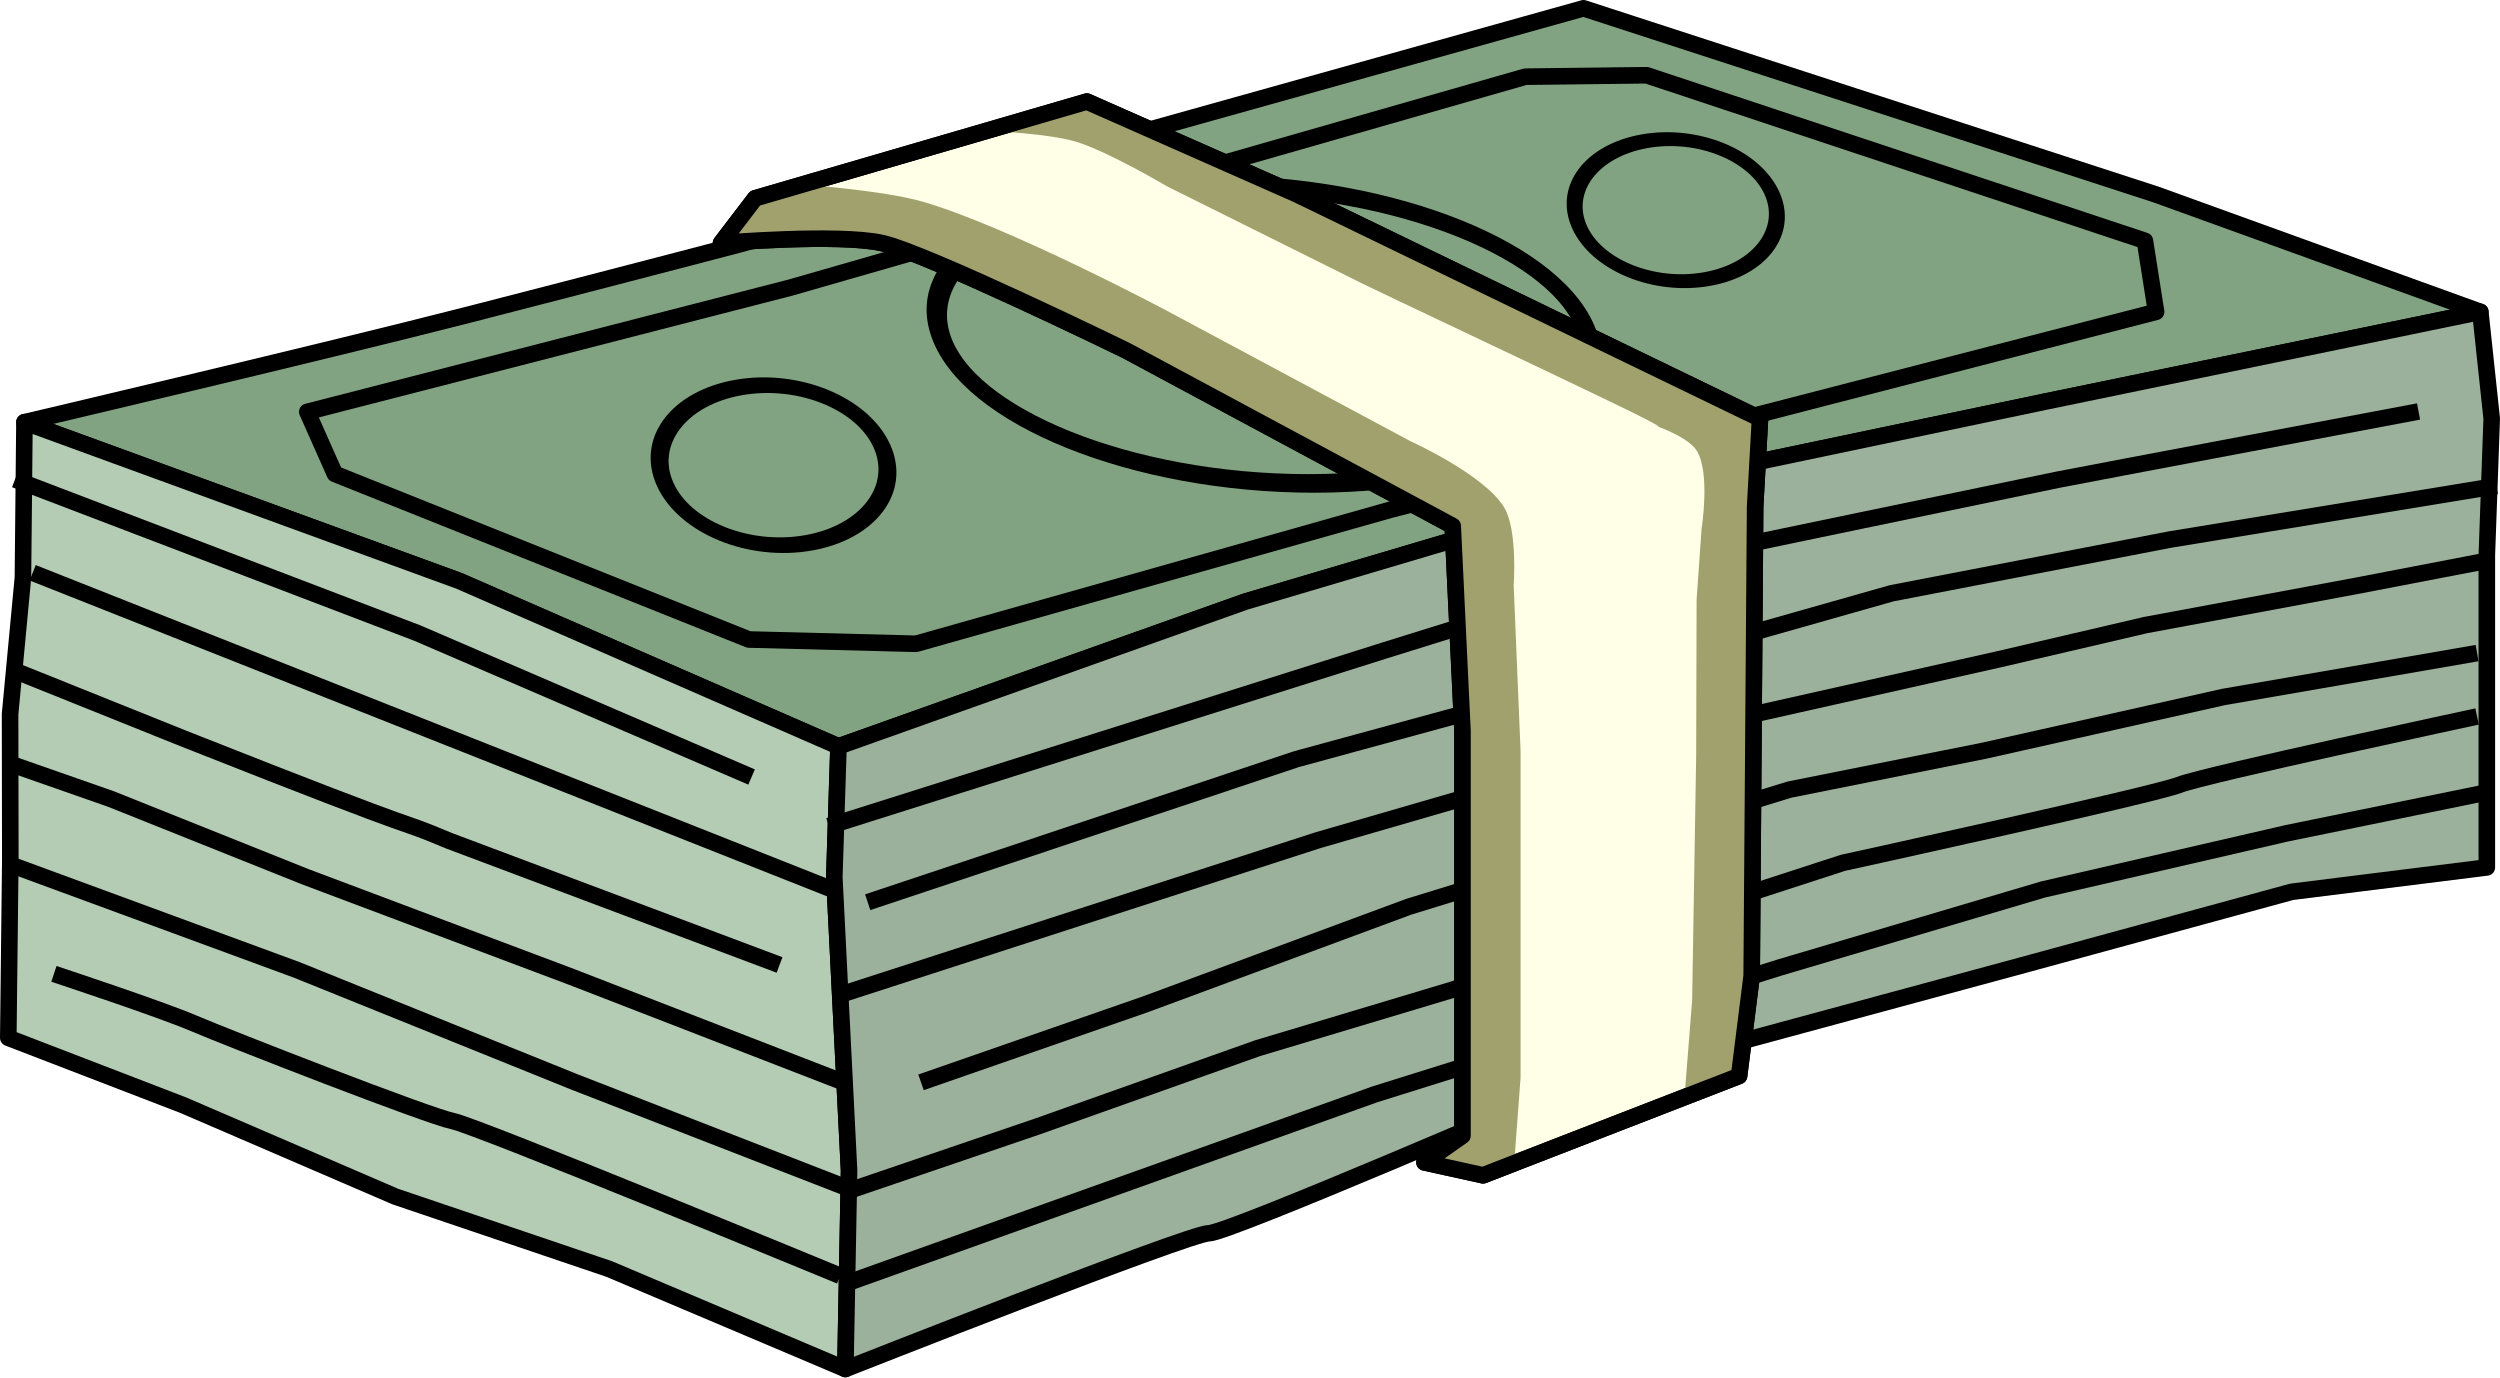
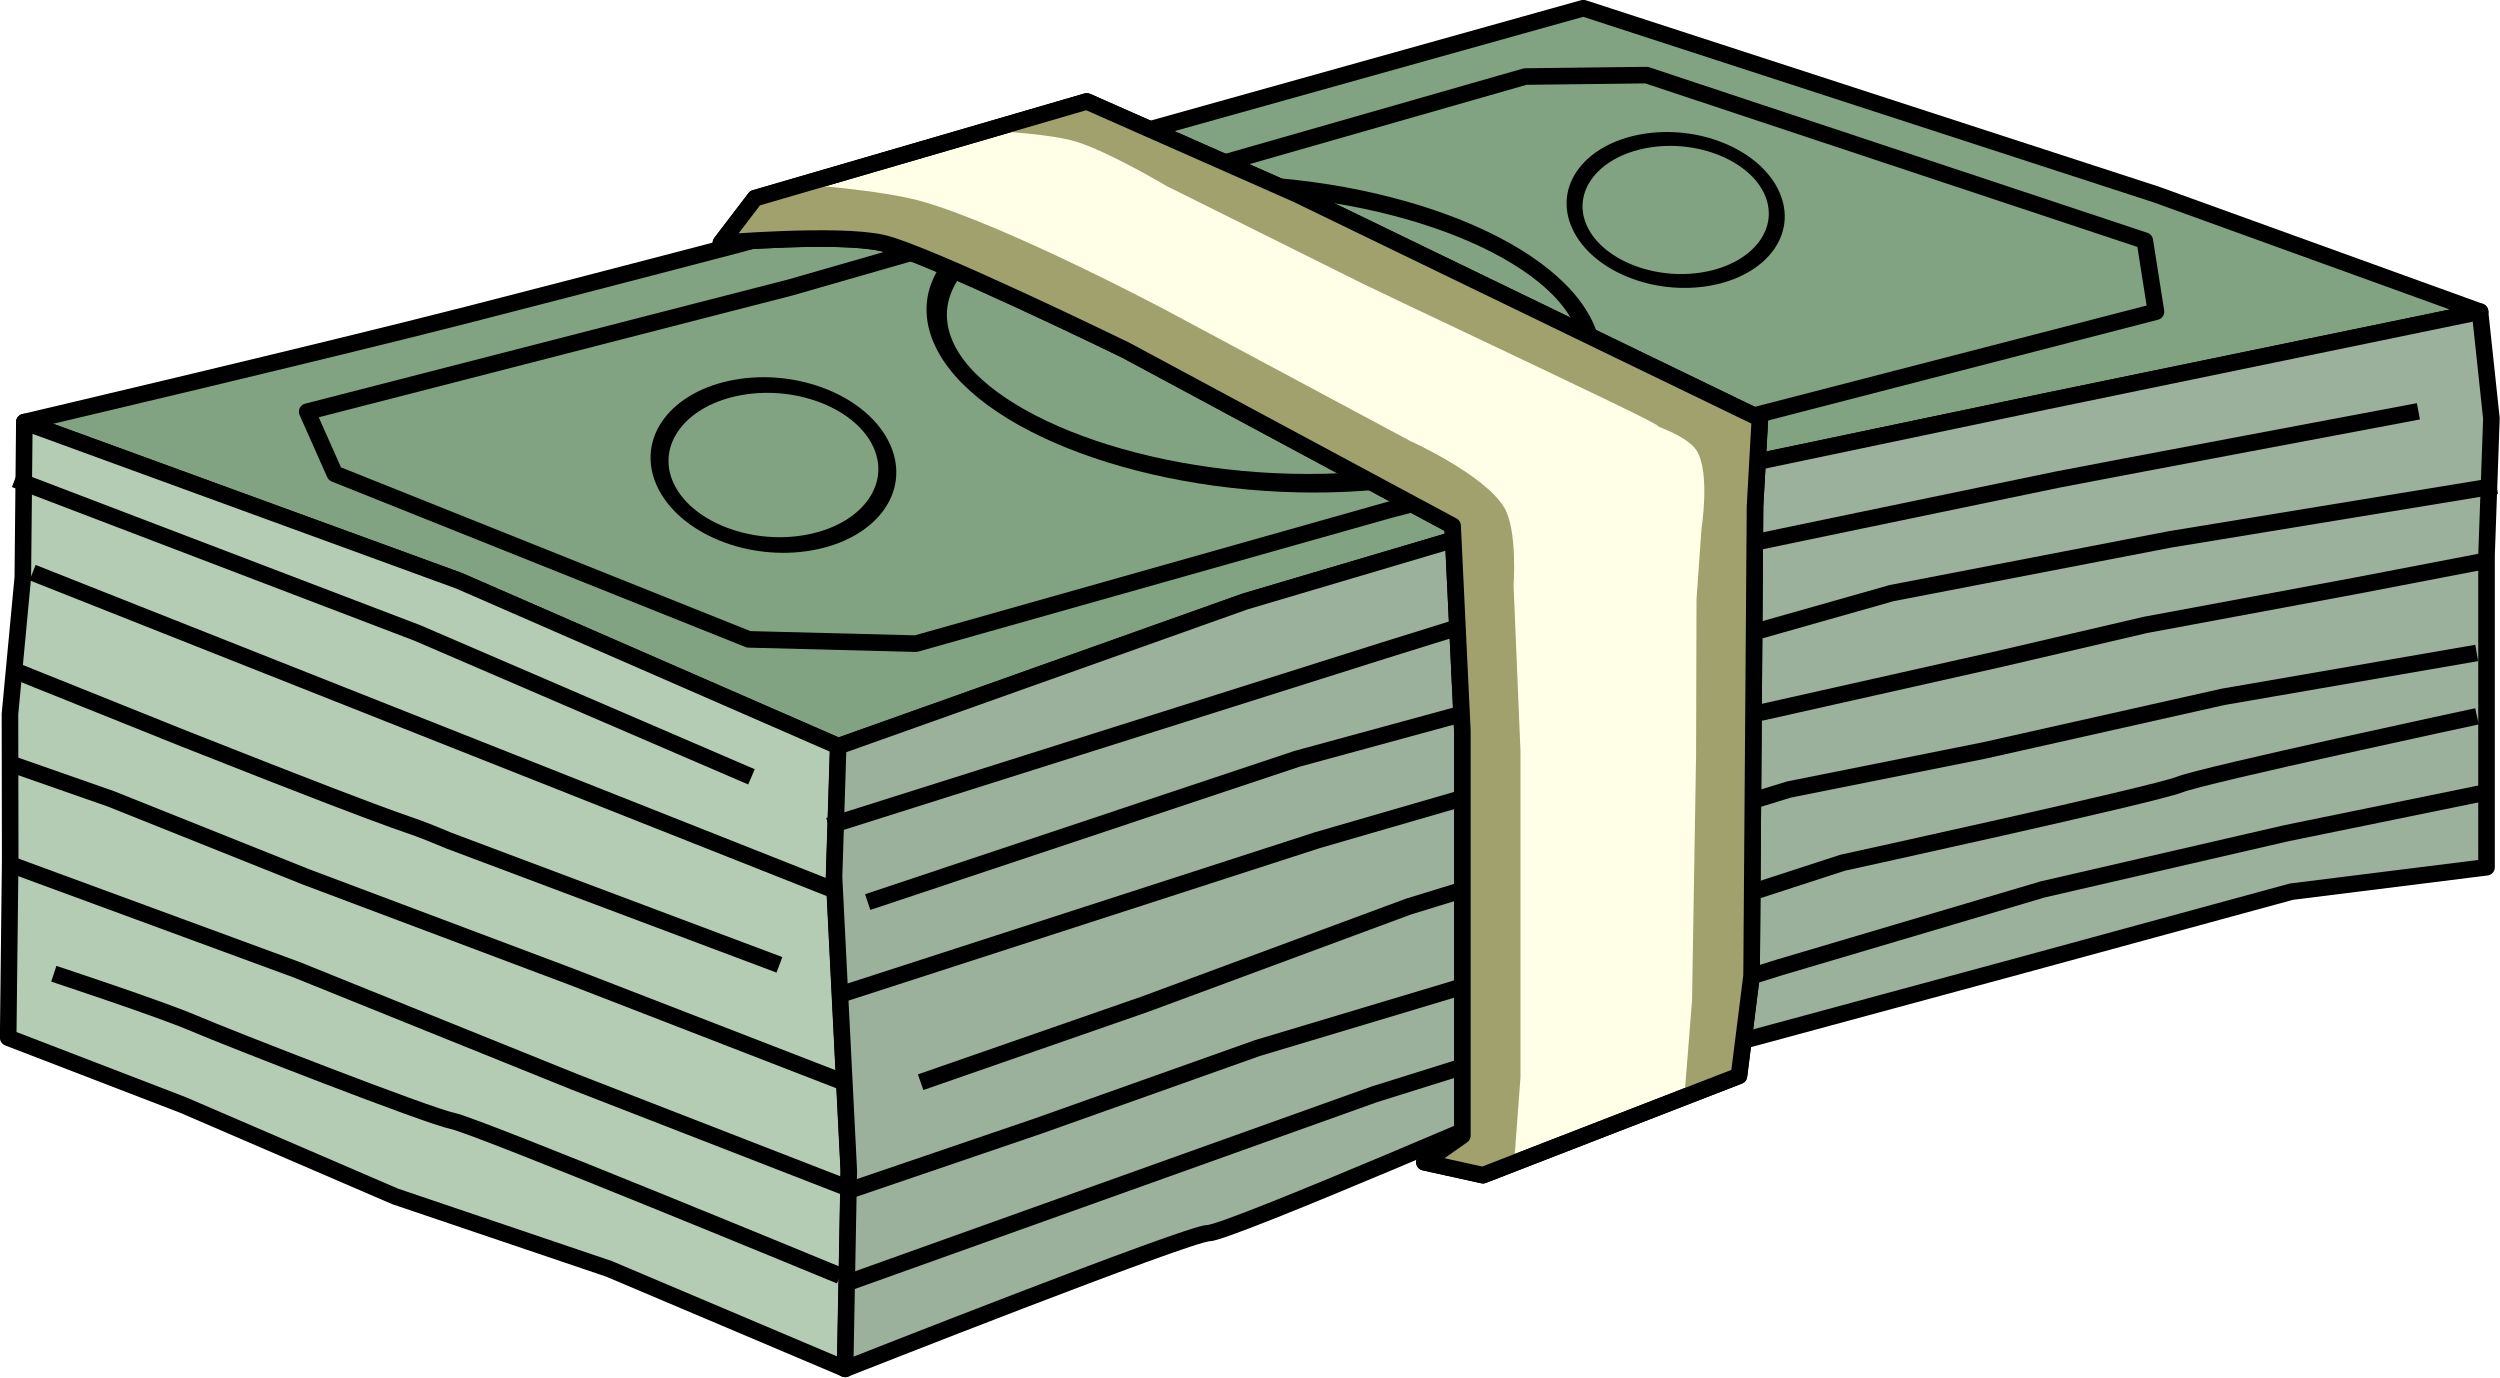
- <svg xmlns="http://www.w3.org/2000/svg" width="1261.414" height="694.937" viewBox="0 0 1261.414 694.937" version="1.1" id="svg1" xml:space="preserve">
-   <defs id="defs1" />
-   <g id="g241" style="display:inline" transform="translate(-329.2931,-192.5313)">
-     <g id="g240" transform="matrix(2.787639,0,0,2.787639,-1709.574,-1634.153)">
-       <path style="fill:#81a381;fill-opacity:1;stroke:#000000;stroke-width:3;stroke-linejoin:round;stroke-dasharray:none" d="m 735.822,731.698 78.664,28.719 68.675,29.967 73.669,-26.221 67.426,-19.978 77.415,-16.232 78.664,-16.232 -58.686,-21.227 -103.636,-33.713 -152.876,42.756 c 0,0 -25.954,6.797 -48.697,12.638 -25.95,6.665 -80.618,19.524 -80.618,19.524 z" id="path29" />
-       <path style="fill:#b3ccb3;fill-opacity:1;stroke:#000000;stroke-width:3;stroke-linejoin:round;stroke-dasharray:none" d="m 735.822,731.698 -0.277,28.139 -2.327,24.714 0.044,26.328 -0.366,32.25 31.644,12.183 38.395,16.544 38.708,13.111 42.766,18.105 0.334,-17.949 0.334,-17.949 -1.605,-31.84 -1.066,-21.29 0.754,-23.661 -68.675,-29.967 -26.932,-9.832 -27.558,-10.061 z" id="path98" />
-       <path style="fill:#9bb19b;fill-opacity:1;stroke:#000000;stroke-width:3;stroke-linejoin:round;stroke-dasharray:none" d="m 1180.334,711.72 2.064,19.334 -0.883,24.722 -10e-5,31.292 v 25.215 l -35.317,4.415 -48.56,13.244 -84.76,22.956 c 0,0 -59.155,25.605 -62.687,25.605 -3.532,0 -65.783,24.572 -65.783,24.572 l 0.669,-35.898 -1.605,-31.84 -1.066,-21.29 0.754,-23.661 73.669,-26.221 33.713,-9.989 33.713,-9.989 77.415,-16.232 z" id="path99" />
-       <ellipse style="fill:none;fill-opacity:1;stroke:#000000;stroke-width:3.53;stroke-linejoin:round;stroke-dasharray:none" id="ellipse99" transform="matrix(1,0,0.3014833,0.9534715,0,0)" ry="28.342" rx="58.598" cy="750.684" cx="733.865" />
-       <path style="fill:none;fill-opacity:1;stroke:#000000;stroke-width:3;stroke-linejoin:round;stroke-dasharray:none" d="m 734.111,742.064 72.841,27.812 60.48,26.046" id="path103" />
-       <path style="fill:none;fill-opacity:1;stroke:#000000;stroke-width:3;stroke-linejoin:round;stroke-dasharray:none" d="M 881.579,816.1 737.311,758.954" id="path112" />
-       <path style="fill:none;fill-opacity:1;stroke:#000000;stroke-width:3;stroke-linejoin:round;stroke-dasharray:none" d="m 881.413,804.805 100.564,-31.785 53.858,-16.775 c 0,0 63.57,-13.244 67.985,-14.127 4.415,-0.883 65.336,-12.361 65.336,-12.361" id="path113" />
-       <path style="fill:none;fill-opacity:1;stroke:#000000;stroke-width:3;stroke-linejoin:round;stroke-dasharray:none" d="m 734.76,776.966 29.761,11.951 c 49.49,19.589 36.3,13.589 48.15,18.541 l 59.824,22.483" id="path223" />
-       <path style="fill:none;fill-opacity:1;stroke:#000000;stroke-width:3;stroke-linejoin:round;stroke-dasharray:none" d="m 883.472,835.334 86.402,-27.954 43.004,-12.468 c 11.133,-3.532 23.596,-7.063 37.083,-10.595 l 43.263,-9.712 26.487,-6.18 37.965,-7.063 22.956,-4.415" id="path224" />
-       <path style="fill:none;fill-opacity:1;stroke:#000000;stroke-width:3;stroke-linejoin:round;stroke-dasharray:none" d="m 884.275,851.254 -49.304,-19.106 -48.119,-18.1 -35.317,-14.127 -17.658,-6.18" id="path226" />
-       <path style="fill:none;fill-opacity:1;stroke:#000000;stroke-width:3;stroke-linejoin:round;stroke-dasharray:none" d="m 884.91,870.852 34.379,-11.721 39.731,-14.127 35.317,-10.595 70.633,-22.956 c 0,0 56.507,-12.361 60.921,-14.127 4.415,-1.766 53.858,-12.361 53.858,-12.361" id="path230" />
-       <path style="fill:none;fill-opacity:1;stroke:#000000;stroke-width:3;stroke-linejoin:round;stroke-dasharray:none" d="m 733.262,811.762 51.825,19.062 50.326,20.307 50.698,19.707" id="path231" />
-       <path style="fill:none;fill-opacity:1;stroke:#000000;stroke-width:3;stroke-linejoin:round;stroke-dasharray:none" d="m 883.472,886.216 c 0,0 -65.718,-27.139 -70.133,-28.022 -4.415,-0.883 -40.614,-15.01 -46.795,-17.658 -6.18,-2.649 -25.39,-8.981 -25.39,-8.981" id="path232" />
-       <path style="fill:none;fill-opacity:1;stroke:#000000;stroke-width:3;stroke-linejoin:round;stroke-dasharray:none" d="m 885.185,887.358 95.026,-33.993 73.282,-22.956 47.678,-14.127 44.146,-10.18 35.758,-7.31" id="path233" />
-       <path style="fill:none;fill-opacity:1;stroke:#000000;stroke-width:3;stroke-linejoin:round;stroke-dasharray:none" d="m 1179.75,773.488 -45.912,7.946 -43.263,9.712 -35.317,7.063 -68.867,21.19 -47.677,17.658 -40.614,14.127" id="path234" />
-       <path style="fill:none;fill-opacity:1;stroke:#000000;stroke-width:3;stroke-linejoin:round;stroke-dasharray:none" d="m 1183.281,743.235 -59.155,9.712 -50.326,9.712 -59.155,16.775 -48.56,13.244 -77.634,25.907" id="path235" />
-       <ellipse style="fill:none;fill-opacity:1;stroke:#000000;stroke-width:3.047;stroke-linejoin:round;stroke-dasharray:none" id="ellipse235" cx="506.2" cy="907.529" rx="19.917" ry="15.419" transform="matrix(0.9848077,-0.1736482,0.4108908,0.9116846,0,0)" />
-       <path style="fill:none;fill-opacity:1;stroke:#000000;stroke-width:3;stroke-linejoin:round;stroke-dasharray:none" d="m 874.42,707.35 -87.404,22.475 4.995,11.238 74.918,29.967 30.27,0.776 85.79,-24.241 138.661,-35.845 -2.024,-12.852 -90.178,-29.967 -21.958,0.259 -54.895,15.715 z" id="path236" />
-       <ellipse style="mix-blend-mode:normal;fill:none;fill-opacity:1;stroke:#000000;stroke-width:2.705;stroke-linejoin:round;stroke-dasharray:none" id="ellipse236" cx="679.387" cy="889.884" rx="17.68" ry="13.688" transform="matrix(0.9848077,-0.1736482,0.4108908,0.9116846,0,0)" />
-       <path style="fill:#ffffe8;fill-opacity:1;stroke:#000000;stroke-width:3;stroke-linejoin:round;stroke-dasharray:none" d="m 861.9,699.269 6.18,-8.098 60.038,-17.507 37.965,16.775 56.507,27.37 27.37,13.244 -0.883,15.893 -0.624,84.956 -2.283,18.131 -46.34,17.98 -10.604,-2.337 6.877,-4.834 v -73.282 l -1.766,-37.082 -59.155,-31.785 c 0,0 -36.2,-17.658 -44.146,-19.424 -7.946,-1.766 -29.136,-4e-5 -29.136,-4e-5 z" id="path237" />
-       <path style="display:inline;fill:#a1a16e;fill-opacity:1;stroke:none;stroke-width:3;stroke-linejoin:round;stroke-dasharray:none" d="m 942.588,688.99 c 0,0 -10.629,-6.315 -16.491,-8.076 -4.74,-1.423 -14.725,-1.895 -14.725,-1.895 l 16.746,-5.355 37.965,16.775 56.507,27.37 27.37,13.244 -0.883,15.893 -0.624,84.956 -2.283,18.131 -9.928,4.383 1.431,-18.021 0.731,-44.316 0.078,-28.265 0.902,-12.805 c 0,0 1.611,-10.112 -0.864,-14.13 -1.69,-2.742 -8.349,-4.862 -8.349,-4.862 0,0 6.313,2.538 -7.701,-4.224 -14.014,-6.762 -40.816,-19.358 -44.459,-21.172 z" id="path238" />
-       <path style="fill:#a1a16e;fill-opacity:1;stroke:none;stroke-width:3;stroke-linejoin:round;stroke-dasharray:none" d="m 861.9,699.269 6.18,-8.098 8.22,-2.523 c 0,0 14.898,1.066 22.023,3.116 15.56,4.478 44.355,19.803 44.355,19.803 l 43.968,23.545 c 0,0 13.479,6.087 17.039,12.067 2.421,4.068 1.69,14.101 1.69,14.101 l 1.249,29.993 v 59.032 l -1.11,14.908 -5.242,2.359 -11.046,-1.895 6.877,-4.834 v -73.282 l -1.766,-37.082 -59.155,-31.785 c 0,0 -36.2,-17.658 -44.146,-19.424 -7.946,-1.766 -29.136,-4e-5 -29.136,-4e-5 z" id="path239" />
-       <path style="fill:none;fill-opacity:1;stroke:#000000;stroke-width:3;stroke-linejoin:round;stroke-dasharray:none;stroke-opacity:1" d="m 861.9,699.269 6.18,-8.098 60.038,-17.507 37.965,16.775 56.507,27.37 27.37,13.244 -0.883,15.893 -0.624,84.956 -2.283,18.131 -46.34,17.98 -10.604,-2.337 6.877,-4.834 v -73.282 l -1.766,-37.082 -59.155,-31.785 c 0,0 -36.2,-17.658 -44.146,-19.424 -7.946,-1.766 -29.136,-4e-5 -29.136,-4e-5 z" id="path240" />
+ <svg xmlns="http://www.w3.org/2000/svg" width="1261.4" height="694.94" version="1.1" viewBox="0 0 1261.4 694.94" xml:space="preserve">
+   <g transform="translate(-329.29 -192.53)">
+     <g transform="matrix(2.7876 0 0 2.7876 -1709.6 -1634.2)">
+       <path d="m735.82 731.7 78.664 28.719 68.675 29.967 73.669-26.221 67.426-19.978 77.415-16.232 78.664-16.232-58.686-21.227-103.64-33.713-152.88 42.756s-25.954 6.797-48.697 12.638c-25.95 6.665-80.618 19.524-80.618 19.524z" fill="#81a381" stroke="#000" stroke-linejoin="round" stroke-width="3" />
+       <path d="m735.82 731.7-0.277 28.139-2.327 24.714 0.044 26.328-0.366 32.25 31.644 12.183 38.395 16.544 38.708 13.111 42.766 18.105 0.334-17.949 0.334-17.949-1.605-31.84-1.066-21.29 0.754-23.661-68.675-29.967-54.49-19.893z" fill="#b3ccb3" stroke="#000" stroke-linejoin="round" stroke-width="3" />
+       <path d="m1180.3 711.72 2.064 19.334-0.883 24.722-1e-4 31.292v25.215l-35.317 4.415-48.56 13.244-84.76 22.956s-59.155 25.605-62.687 25.605c-3.532 0-65.783 24.572-65.783 24.572l0.669-35.898-1.605-31.84-1.066-21.29 0.754-23.661 73.669-26.221 67.426-19.978 77.415-16.232z" fill="#9bb19b" stroke="#000" stroke-linejoin="round" stroke-width="3" />
+       <ellipse transform="matrix(1 0 .30148 .95347 0 0)" cx="733.87" cy="750.68" rx="58.598" ry="28.342" fill="none" stroke="#000" stroke-linejoin="round" stroke-width="3.53" />
+       <path d="m734.11 742.06 72.841 27.812 60.48 26.046" fill="none" stroke="#000" stroke-linejoin="round" stroke-width="3" />
+       <path d="m881.58 816.1-144.27-57.146" fill="none" stroke="#000" stroke-linejoin="round" stroke-width="3" />
+       <path d="m881.41 804.8 100.56-31.785 53.858-16.775s63.57-13.244 67.985-14.127c4.415-0.883 65.336-12.361 65.336-12.361" fill="none" stroke="#000" stroke-linejoin="round" stroke-width="3" />
+       <path d="m734.76 776.97 29.761 11.951c49.49 19.589 36.3 13.589 48.15 18.541l59.824 22.483" fill="none" stroke="#000" stroke-linejoin="round" stroke-width="3" />
+       <path d="m883.47 835.33 86.402-27.954 43.004-12.468c11.134-3.532 23.596-7.063 37.082-10.595l43.263-9.712 26.487-6.18 37.965-7.063 22.956-4.415" fill="none" stroke="#000" stroke-linejoin="round" stroke-width="3" />
+       <path d="m884.27 851.25-49.304-19.106-48.119-18.1-35.317-14.127-17.658-6.181" fill="none" stroke="#000" stroke-linejoin="round" stroke-width="3" />
+       <path d="m884.91 870.85 34.379-11.721 39.731-14.127 35.317-10.595 70.633-22.956s56.507-12.361 60.921-14.127c4.415-1.766 53.858-12.361 53.858-12.361" fill="none" stroke="#000" stroke-linejoin="round" stroke-width="3" />
+       <path d="m733.26 811.76 51.825 19.062 50.326 20.307 50.698 19.707" fill="none" stroke="#000" stroke-linejoin="round" stroke-width="3" />
+       <path d="m883.47 886.22s-65.718-27.139-70.133-28.022c-4.415-0.883-40.614-15.01-46.795-17.658-6.18-2.649-25.39-8.981-25.39-8.981" fill="none" stroke="#000" stroke-linejoin="round" stroke-width="3" />
+       <path d="m885.18 887.36 95.026-33.993 73.282-22.956 47.678-14.127 44.146-10.18 35.758-7.31" fill="none" stroke="#000" stroke-linejoin="round" stroke-width="3" />
+       <path d="m1179.7 773.49-45.912 7.946-43.263 9.712-35.317 7.063-68.867 21.19-47.677 17.658-40.614 14.127" fill="none" stroke="#000" stroke-linejoin="round" stroke-width="3" />
+       <path d="m1183.3 743.23-59.155 9.712-50.326 9.712-59.155 16.775-48.56 13.244-77.634 25.907" fill="none" stroke="#000" stroke-linejoin="round" stroke-width="3" />
+       <ellipse transform="matrix(.98481 -.17365 .41089 .91168 0 0)" cx="506.2" cy="907.53" rx="19.917" ry="15.419" fill="none" stroke="#000" stroke-linejoin="round" stroke-width="3.047" />
+       <path d="m874.42 707.35-87.404 22.475 4.995 11.238 74.918 29.967 30.27 0.776 85.79-24.241 138.66-35.845-2.024-12.852-90.178-29.967-21.958 0.259-54.895 15.715z" fill="none" stroke="#000" stroke-linejoin="round" stroke-width="3" />
+       <ellipse transform="matrix(.98481 -.17365 .41089 .91168 0 0)" cx="679.39" cy="889.88" rx="17.68" ry="13.688" fill="none" stroke="#000" stroke-linejoin="round" stroke-width="2.705" style="mix-blend-mode:normal" />
+       <path d="m861.9 699.27 6.18-8.098 60.038-17.507 37.965 16.775 56.507 27.37 27.37 13.244-0.883 15.893-0.624 84.956-2.283 18.131-46.34 17.98-10.604-2.337 6.877-4.834v-73.282l-1.766-37.082-59.155-31.785s-36.2-17.658-44.146-19.424-29.136-4e-5 -29.136-4e-5z" fill="#ffffe8" stroke="#000" stroke-linejoin="round" stroke-width="3" />
+       <path d="m942.59 688.99s-10.629-6.315-16.491-8.075c-4.74-1.423-14.725-1.895-14.725-1.895l16.746-5.355 37.965 16.775 56.507 27.37 27.37 13.244-0.883 15.893-0.624 84.956-2.283 18.131-9.928 4.383 1.431-18.021 0.731-44.316 0.078-28.265 0.902-12.805s1.611-10.112-0.864-14.13c-1.69-2.742-8.349-4.862-8.349-4.862s6.313 2.538-7.701-4.224c-14.014-6.762-40.816-19.358-44.459-21.172z" fill="#a1a16e" />
+       <path d="m861.9 699.27 6.18-8.098 8.22-2.523s14.898 1.066 22.023 3.116c15.56 4.478 44.355 19.803 44.355 19.803l43.968 23.545s13.479 6.087 17.039 12.067c2.421 4.068 1.69 14.101 1.69 14.101l1.249 29.993v59.032l-1.11 14.908-5.242 2.359-11.046-1.895 6.877-4.834v-73.282l-1.766-37.082-59.155-31.785s-36.2-17.658-44.146-19.424-29.136-4e-5 -29.136-4e-5z" fill="#a1a16e" />
+       <path d="m861.9 699.27 6.18-8.098 60.038-17.507 37.965 16.775 56.507 27.37 27.37 13.244-0.883 15.893-0.624 84.956-2.283 18.131-46.34 17.98-10.604-2.337 6.877-4.834v-73.282l-1.766-37.082-59.155-31.785s-36.2-17.658-44.146-19.424-29.136-4e-5 -29.136-4e-5z" fill="none" stroke="#000" stroke-linejoin="round" stroke-width="3" />
    </g>
  </g>
</svg>
